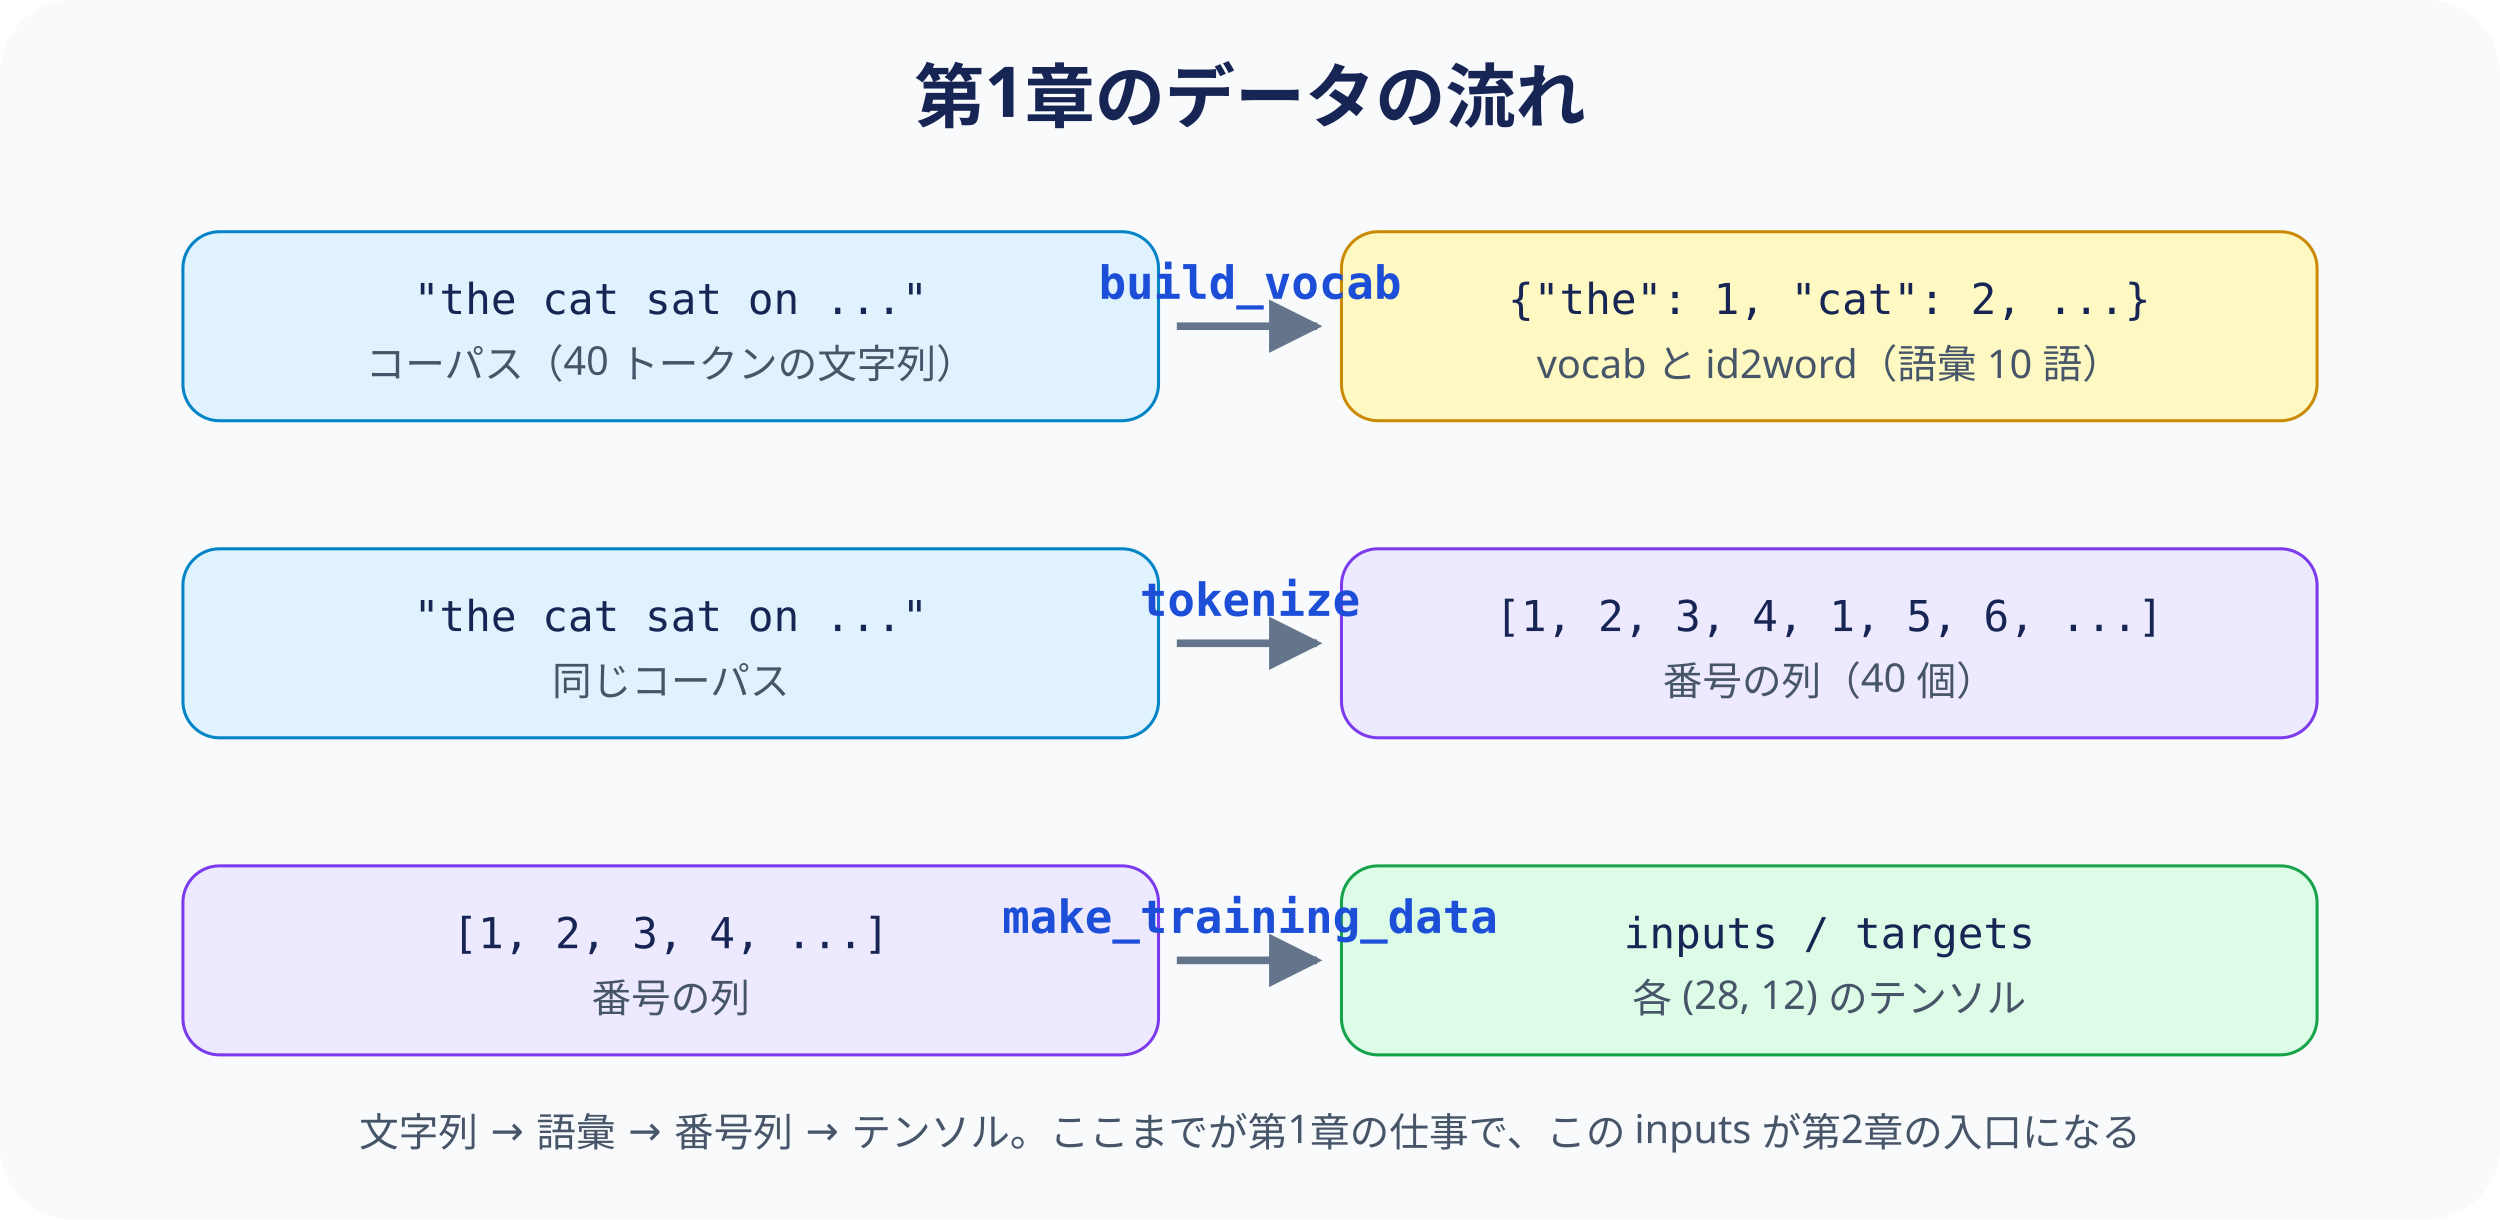
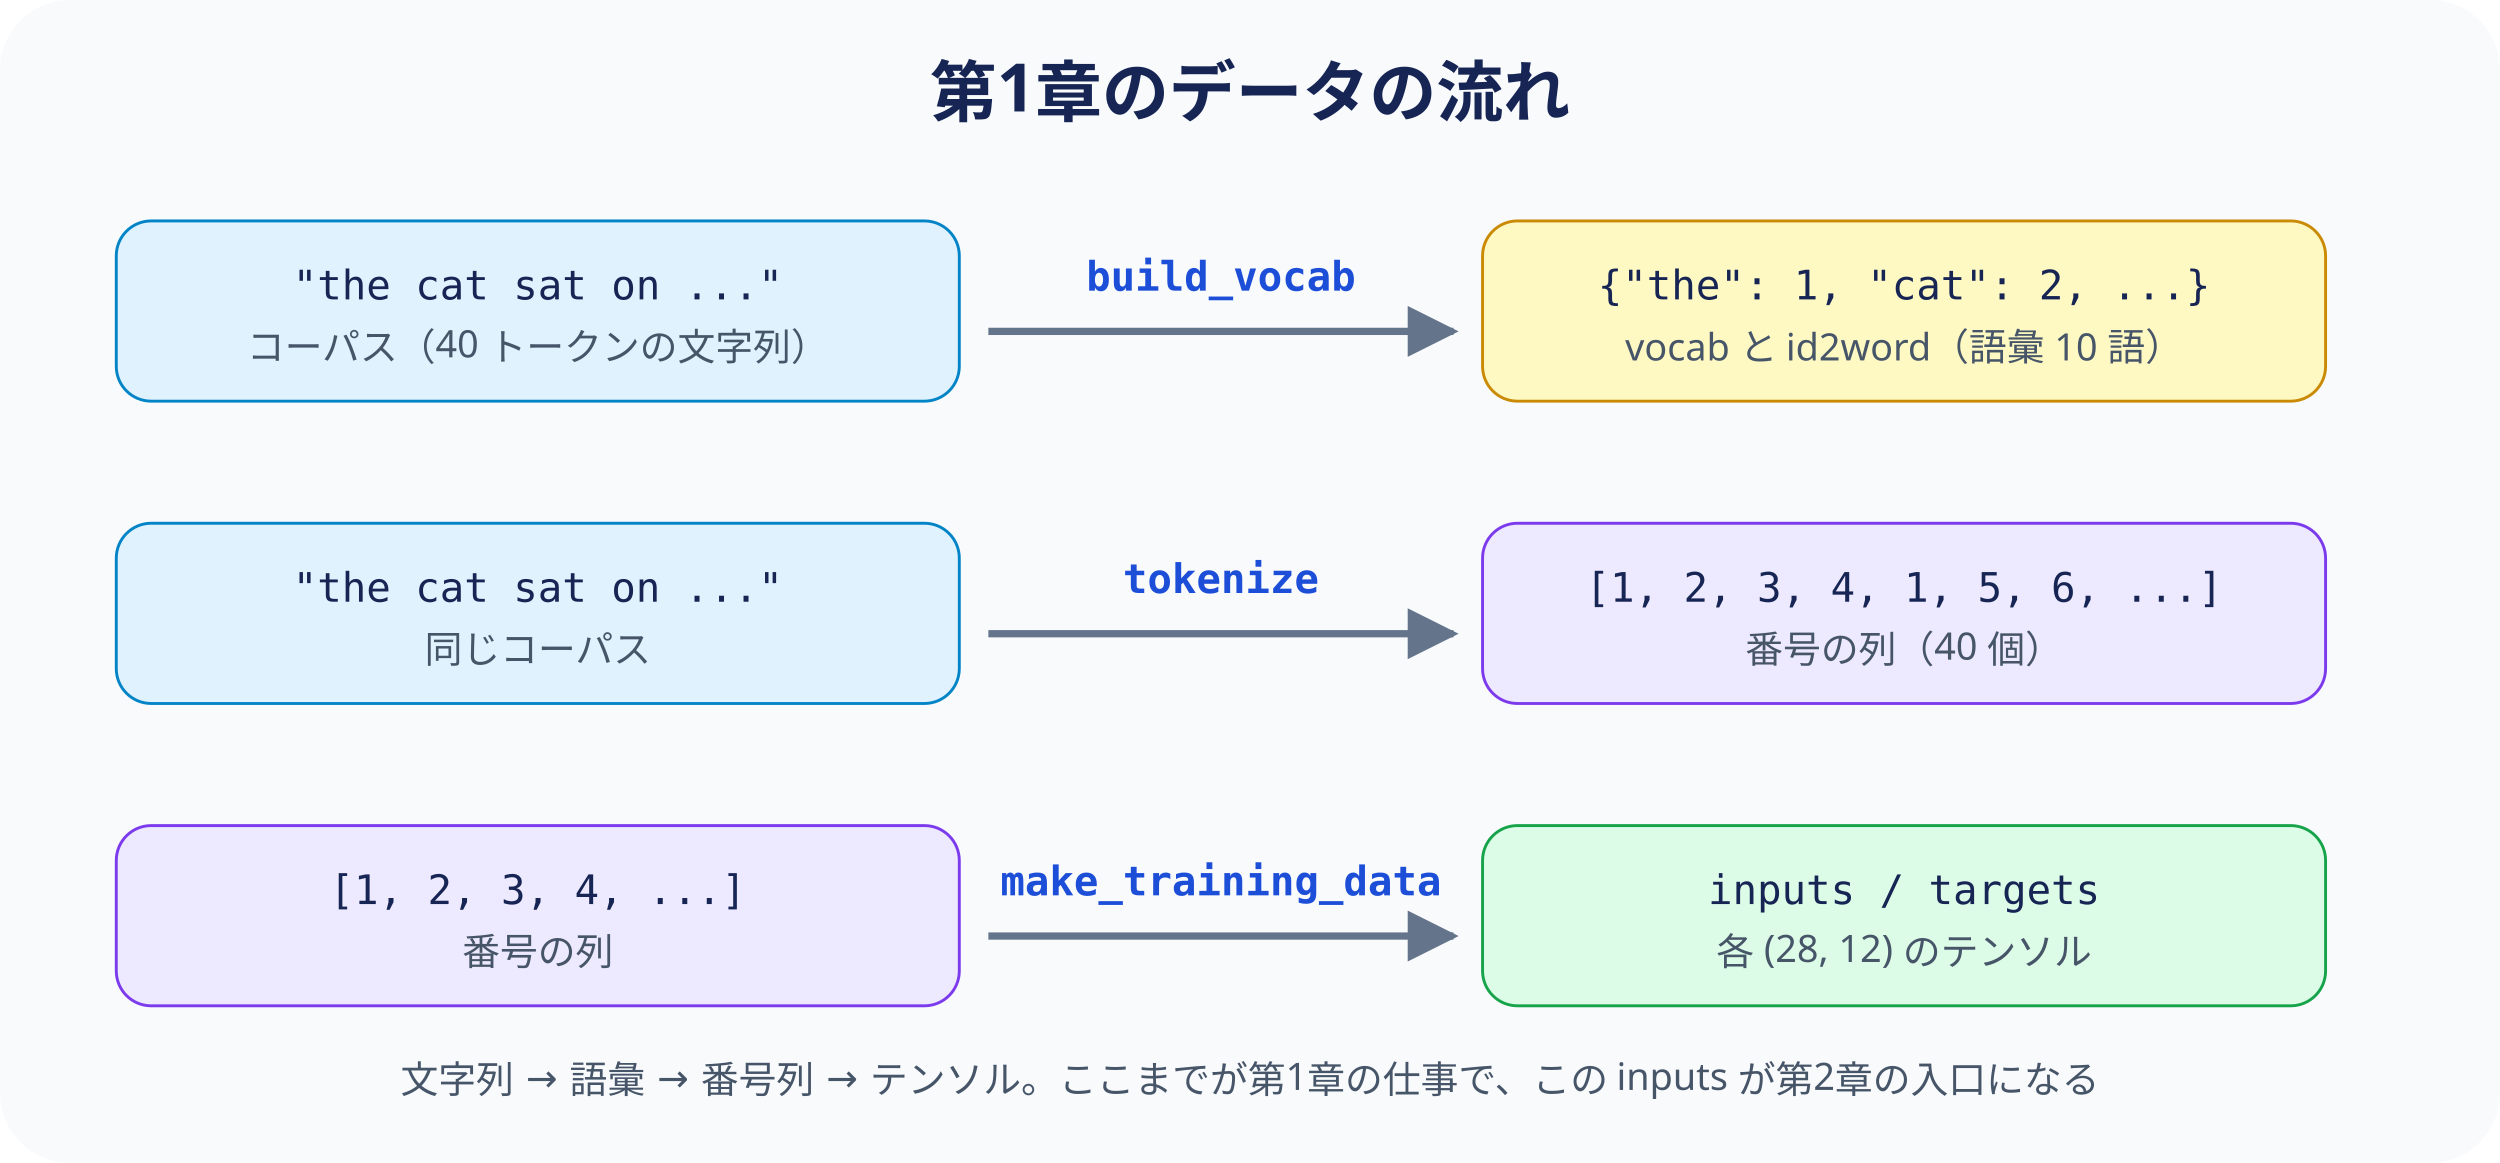
- <svg xmlns="http://www.w3.org/2000/svg" width="820" height="400" viewBox="0 0 820 400" role="img" aria-labelledby="t d">
+ <svg xmlns="http://www.w3.org/2000/svg" width="860" height="400" viewBox="0 0 860 400" role="img" aria-labelledby="t d">
  <defs>
    <marker id="a" viewBox="0 0 10 10" refX="9" refY="5" markerWidth="7" markerHeight="7" orient="auto">
      <path d="M0 0L10 5L0 10Z" fill="#64748b" />
    </marker>
    <style>
      text{font-family:"Noto Sans JP","Hiragino Kaku Gothic ProN","Yu Gothic",sans-serif;fill:#172554;text-anchor:middle}
      .mono{font-family:"SFMono-Regular",Consolas,monospace;font-size:14px}
-       .fn{font-size:15px;font-weight:700;fill:#1d4ed8;font-family:"SFMono-Regular",Consolas,monospace}
+       .fn{font-size:14px;font-weight:700;fill:#1d4ed8;font-family:"SFMono-Regular",Consolas,monospace}
      .note{font-size:13px;fill:#475569}
      .flow{fill:none;stroke:#64748b;stroke-width:2.5;marker-end:url(#a)}
    </style>
  </defs>
-   <rect width="820" height="400" rx="24" fill="#f8fafc" />
-   <text x="410" y="40" font-size="23" font-weight="700">第1章のデータの流れ</text>
-   <rect x="60" y="76" width="320" height="62" rx="12" fill="#e0f2fe" stroke="#0284c7" />
-   <text x="220" y="103" class="mono">"the cat sat on ..."</text>
-   <text x="220" y="124" class="note">コーパス（40 トークンの文字列）</text>
-   <rect x="440" y="76" width="320" height="62" rx="12" fill="#fef9c3" stroke="#ca8a04" />
-   <text x="600" y="103" class="mono">{"the": 1, "cat": 2, ...}</text>
-   <text x="600" y="124" class="note">vocab と id2word（語彙 10 語）</text>
-   <path d="M386 107H432" class="flow" />
-   <text x="410" y="98" class="fn">build_vocab</text>
-   <rect x="60" y="180" width="320" height="62" rx="12" fill="#e0f2fe" stroke="#0284c7" />
-   <text x="220" y="207" class="mono">"the cat sat on ..."</text>
-   <text x="220" y="228" class="note">同じコーパス</text>
-   <rect x="440" y="180" width="320" height="62" rx="12" fill="#ede9fe" stroke="#7c3aed" />
-   <text x="600" y="207" class="mono">[1, 2, 3, 4, 1, 5, 6, ...]</text>
-   <text x="600" y="228" class="note">番号の列（40 個）</text>
-   <path d="M386 211H432" class="flow" />
-   <text x="410" y="202" class="fn">tokenize</text>
-   <rect x="60" y="284" width="320" height="62" rx="12" fill="#ede9fe" stroke="#7c3aed" />
-   <text x="220" y="311" class="mono">[1, 2, 3, 4, ...]</text>
-   <text x="220" y="332" class="note">番号の列</text>
-   <rect x="440" y="284" width="320" height="62" rx="12" fill="#dcfce7" stroke="#16a34a" />
-   <text x="600" y="311" class="mono">inputs / targets</text>
-   <text x="600" y="332" class="note">各 (28, 12) のテンソル</text>
-   <path d="M386 315H432" class="flow" />
-   <text x="410" y="306" class="fn">make_training_data</text>
-   <text x="410" y="376" class="note">文字列 → 語彙 → 番号列 → テンソル。ここまでが第1章の仕事で、この inputs が第2章の入口になる</text>
+   <rect width="860" height="400" rx="24" fill="#f8fafc" />
+   <text x="430" y="40" font-size="23" font-weight="700">第1章のデータの流れ</text>
+   <rect x="40" y="76" width="290" height="62" rx="12" fill="#e0f2fe" stroke="#0284c7" />
+   <text x="185" y="103" class="mono">"the cat sat on ..."</text>
+   <text x="185" y="124" class="note">コーパス（40 トークンの文字列）</text>
+   <rect x="510" y="76" width="290" height="62" rx="12" fill="#fef9c3" stroke="#ca8a04" />
+   <text x="655" y="103" class="mono">{"the": 1, "cat": 2, ...}</text>
+   <text x="655" y="124" class="note">vocab と id2word（語彙 10 語）</text>
+   <path d="M340 114H500" class="flow" />
+   <text x="420" y="100" class="fn">build_vocab</text>
+   <rect x="40" y="180" width="290" height="62" rx="12" fill="#e0f2fe" stroke="#0284c7" />
+   <text x="185" y="207" class="mono">"the cat sat on ..."</text>
+   <text x="185" y="228" class="note">同じコーパス</text>
+   <rect x="510" y="180" width="290" height="62" rx="12" fill="#ede9fe" stroke="#7c3aed" />
+   <text x="655" y="207" class="mono">[1, 2, 3, 4, 1, 5, 6, ...]</text>
+   <text x="655" y="228" class="note">番号の列（40 個）</text>
+   <path d="M340 218H500" class="flow" />
+   <text x="420" y="204" class="fn">tokenize</text>
+   <rect x="40" y="284" width="290" height="62" rx="12" fill="#ede9fe" stroke="#7c3aed" />
+   <text x="185" y="311" class="mono">[1, 2, 3, 4, ...]</text>
+   <text x="185" y="332" class="note">番号の列</text>
+   <rect x="510" y="284" width="290" height="62" rx="12" fill="#dcfce7" stroke="#16a34a" />
+   <text x="655" y="311" class="mono">inputs / targets</text>
+   <text x="655" y="332" class="note">各 (28, 12) のテンソル</text>
+   <path d="M340 322H500" class="flow" />
+   <text x="420" y="308" class="fn">make_training_data</text>
+   <text x="430" y="376" class="note">文字列 → 語彙 → 番号列 → テンソル。ここまでが第1章の仕事で、この inputs が第2章の入口になる</text>
</svg>
